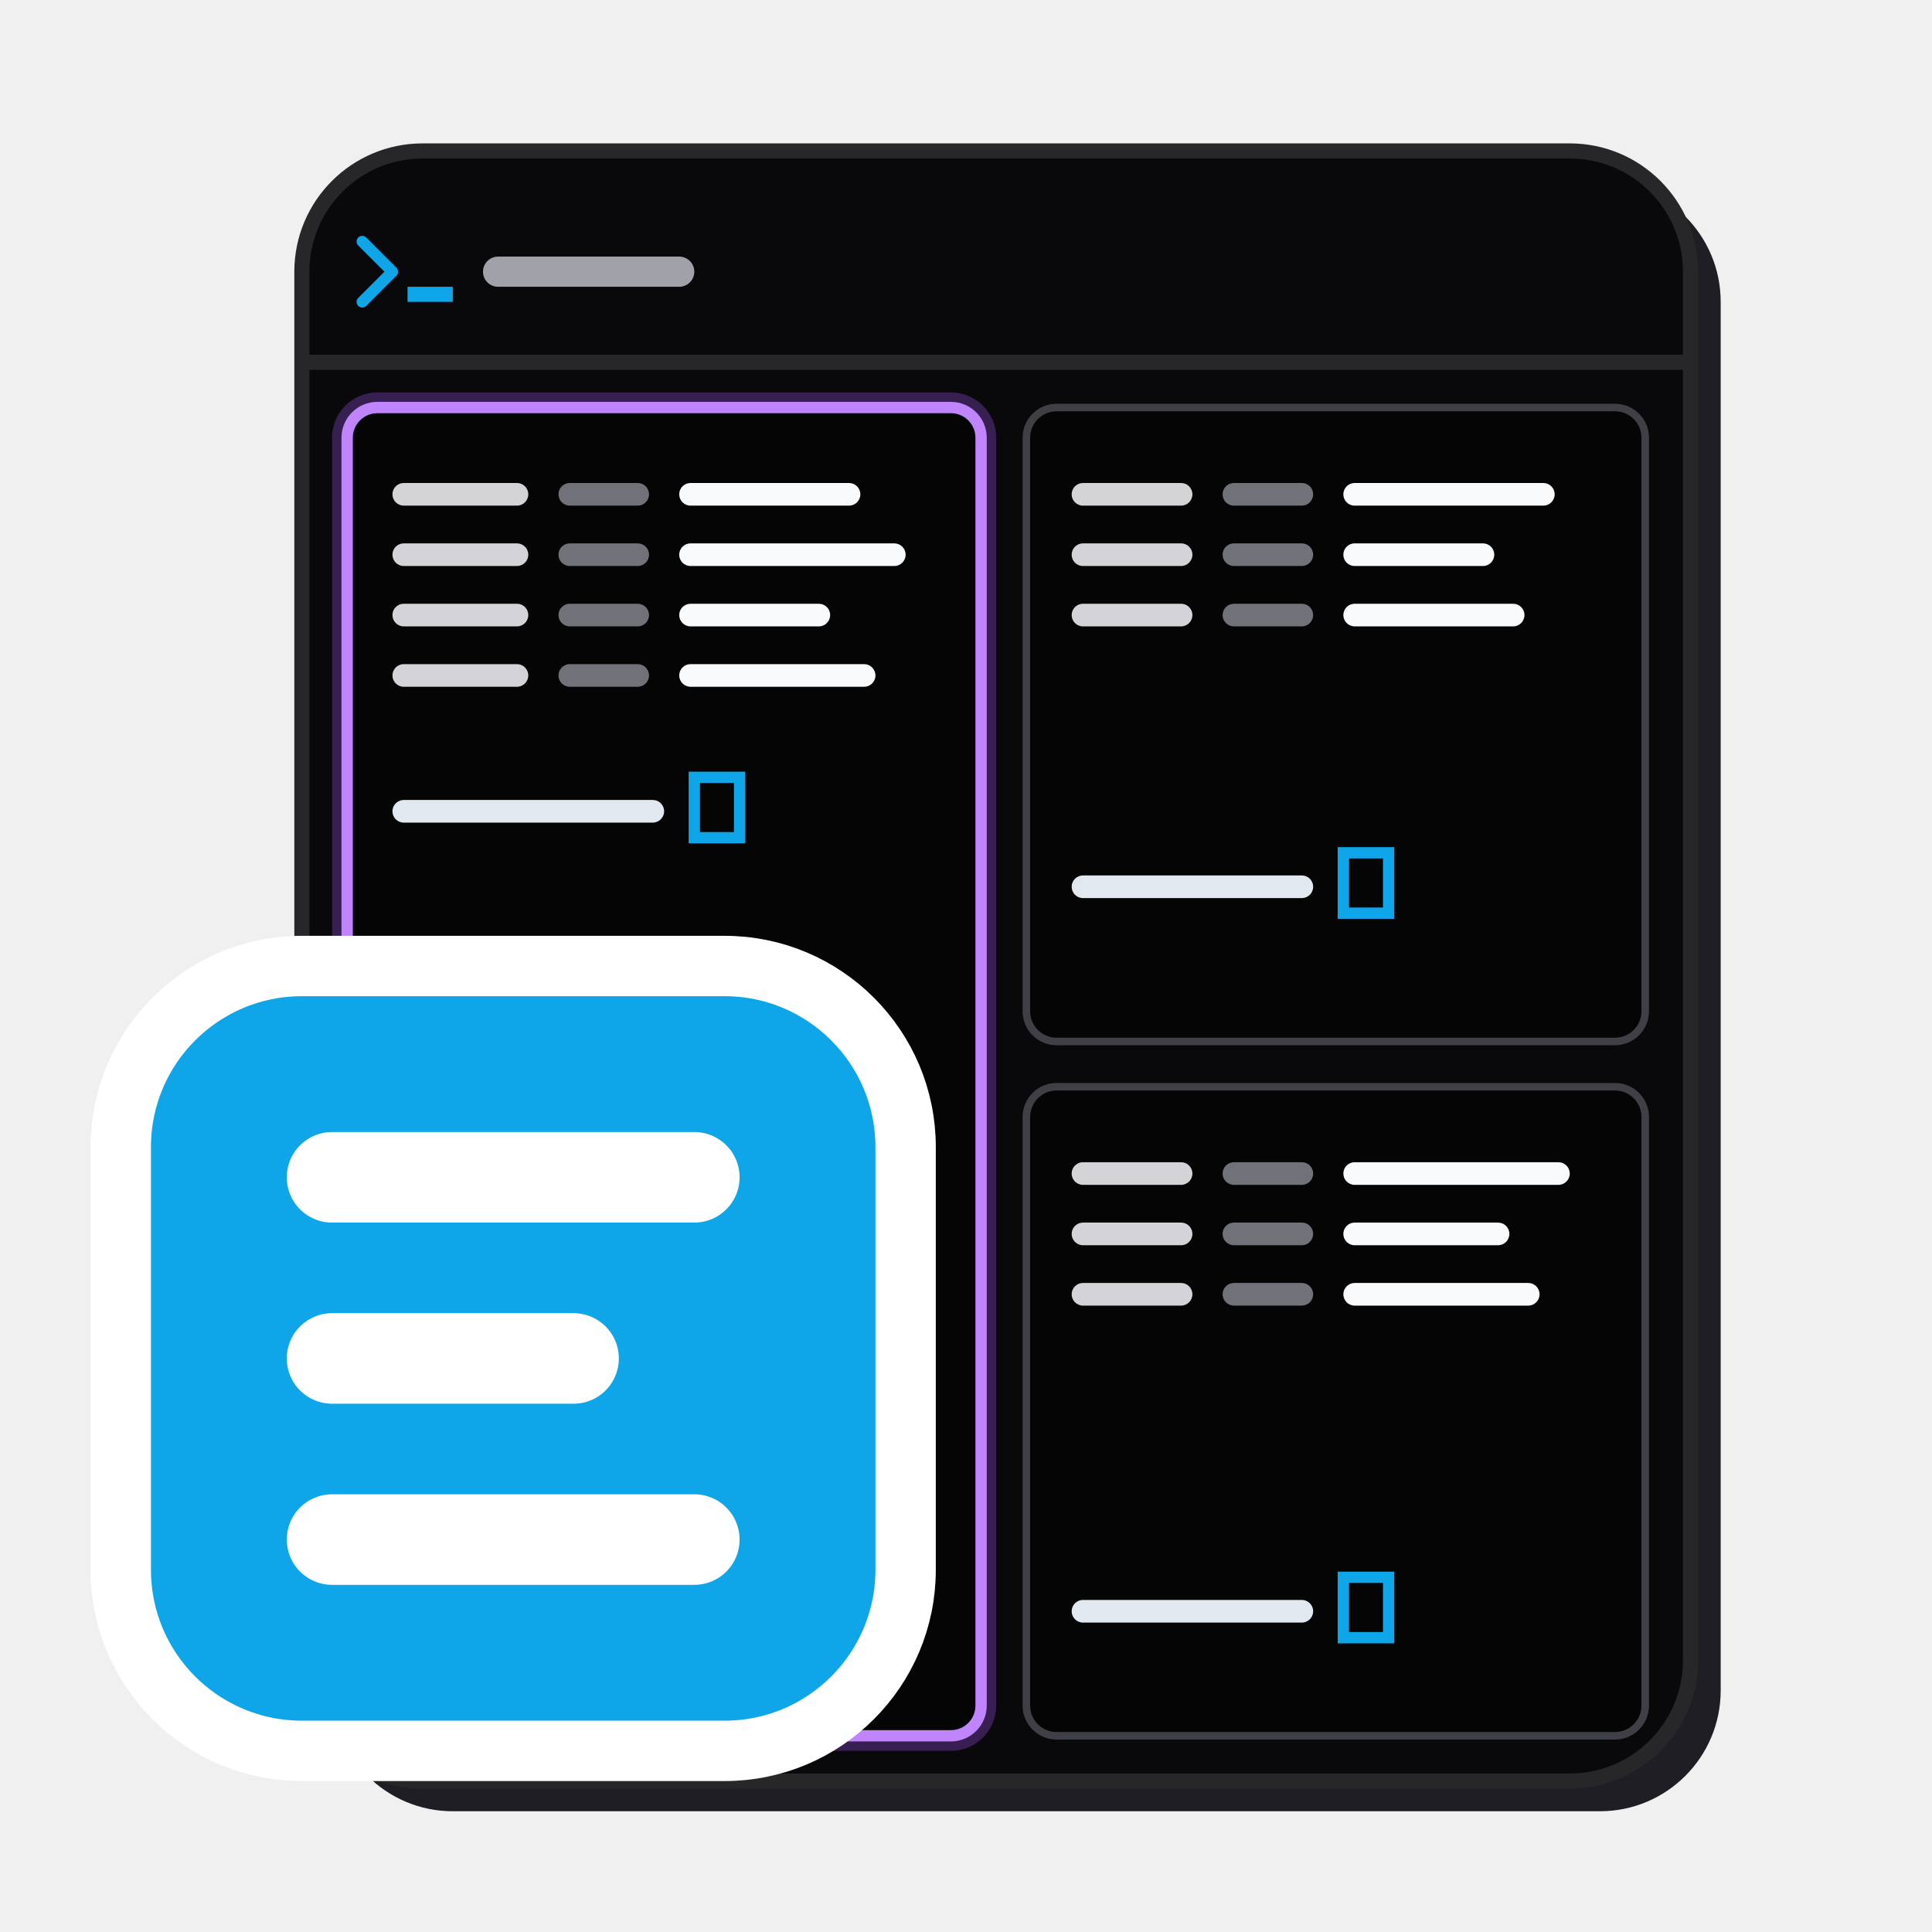
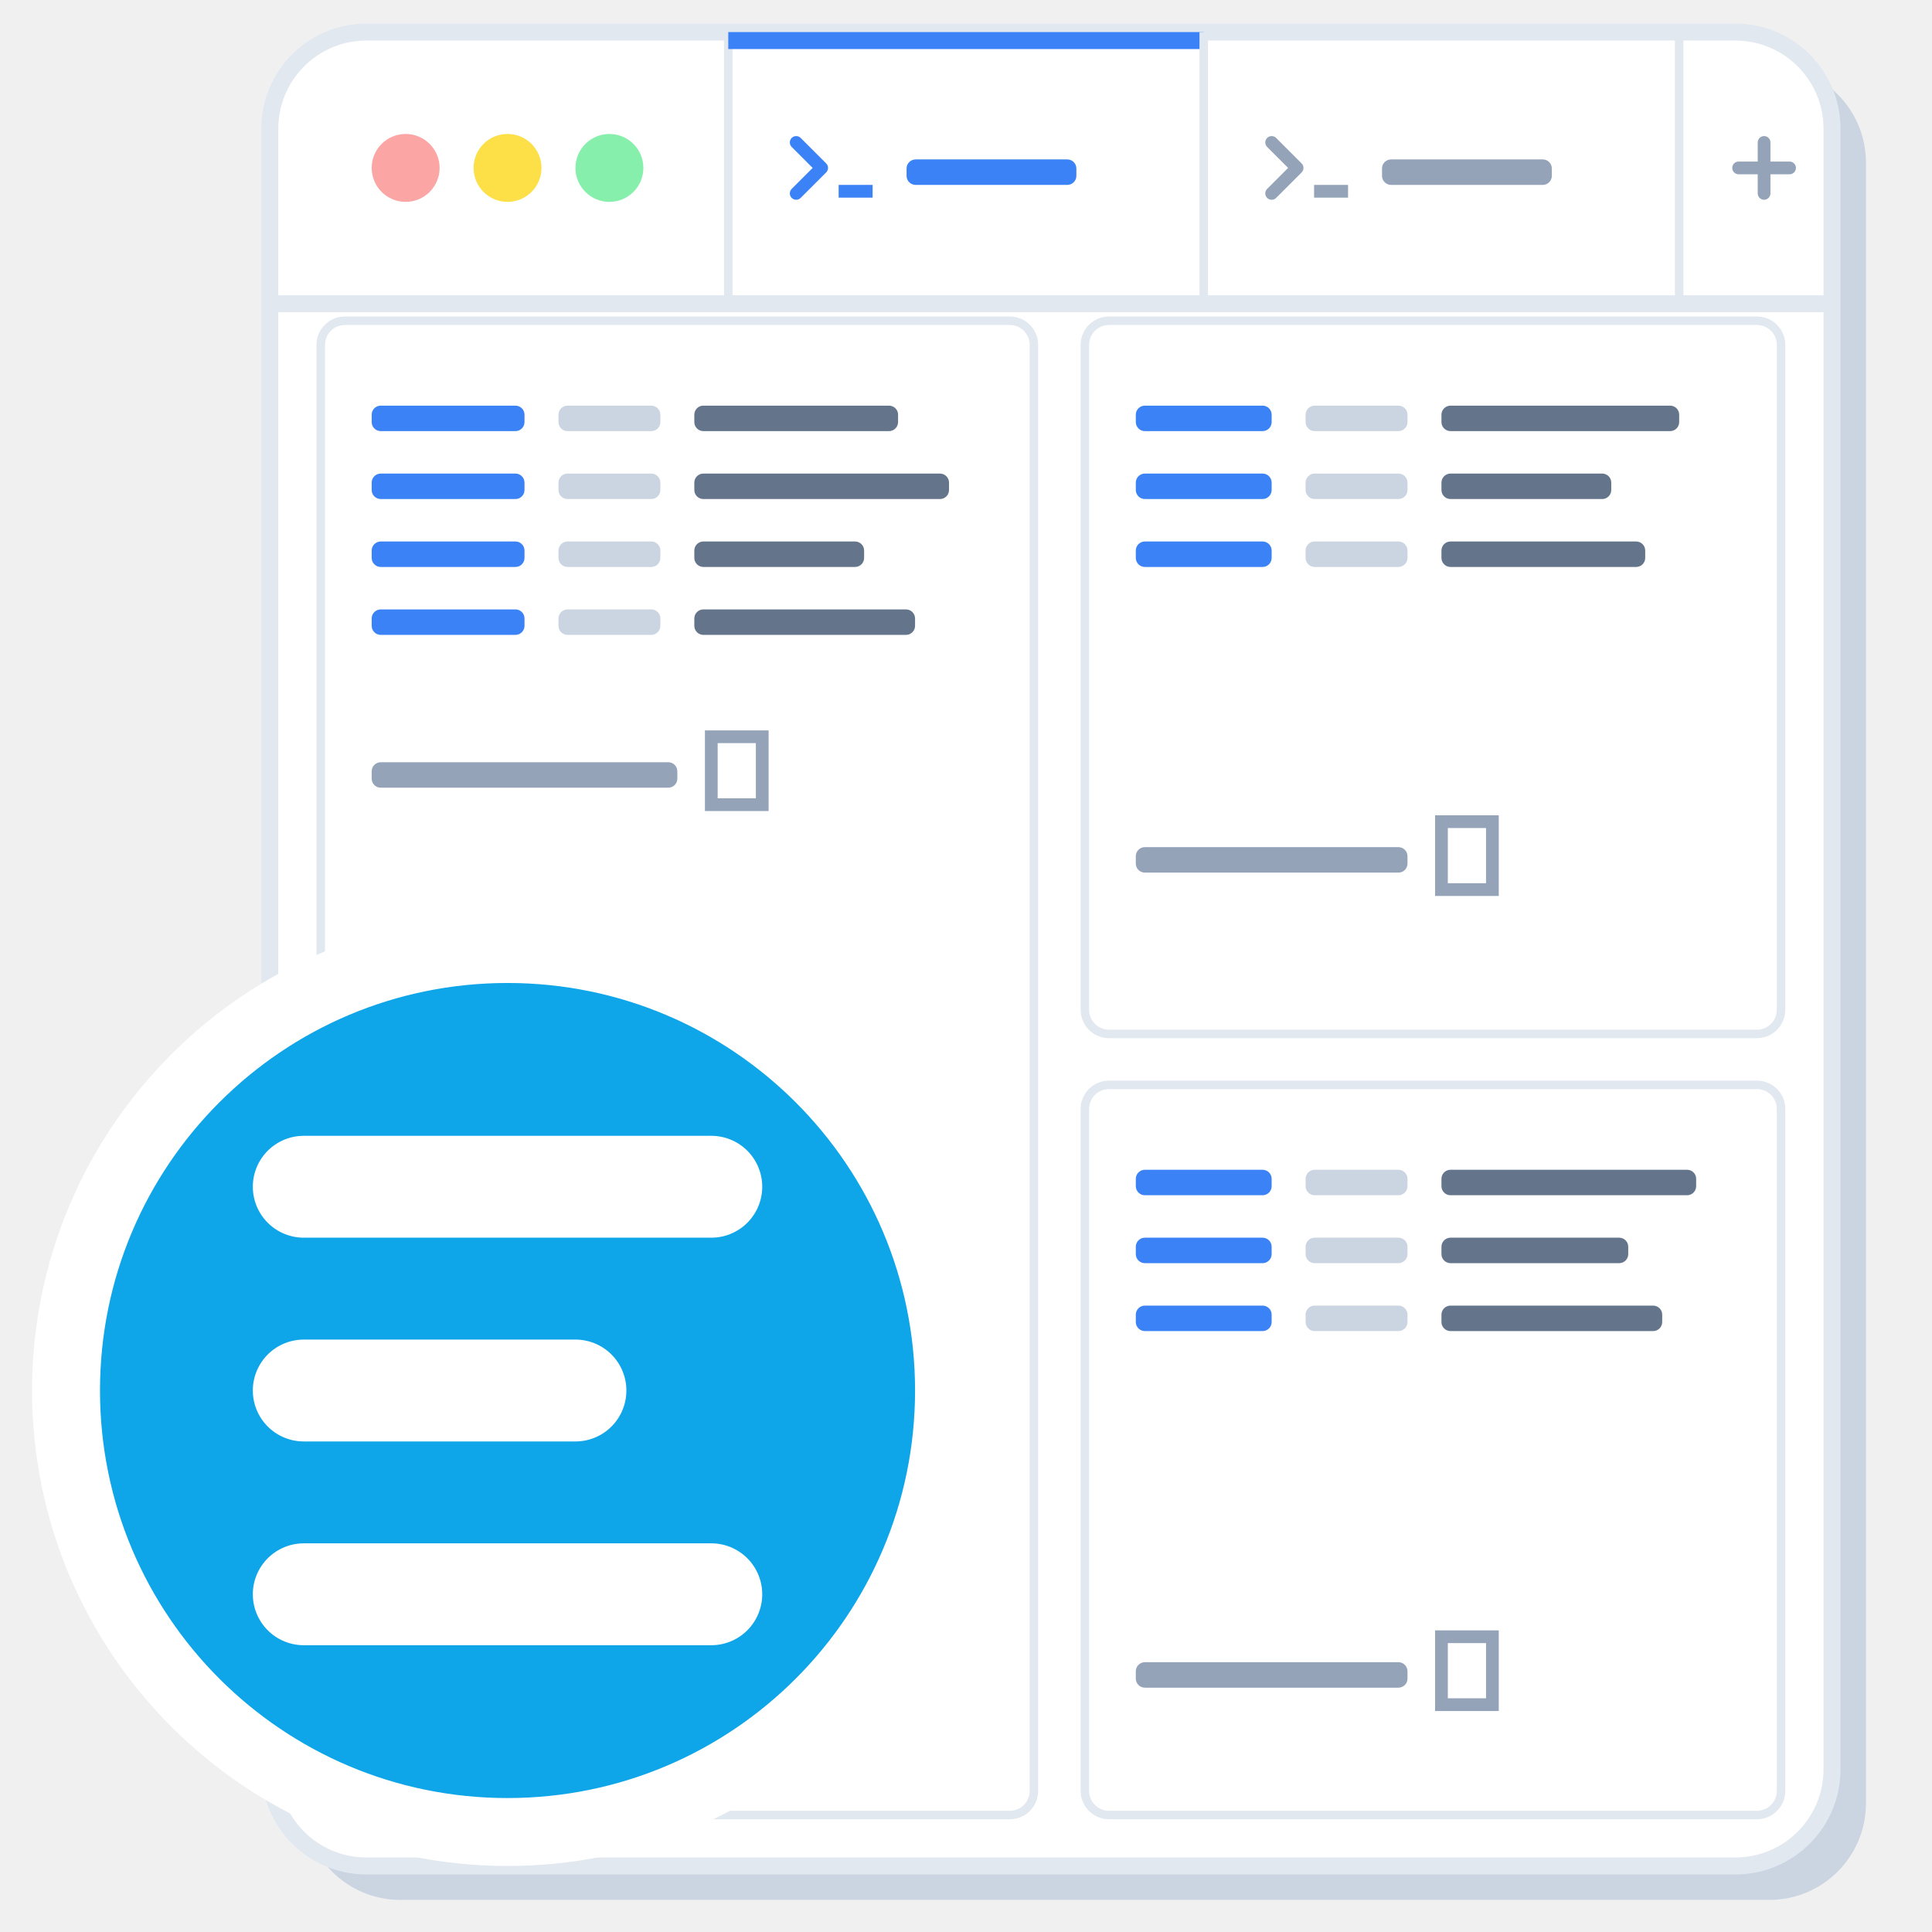
- <svg xmlns="http://www.w3.org/2000/svg" width="256" height="256" viewBox="0 0 256 256" fill="none">
-   <rect x="44" y="24" width="184" height="216" rx="16" fill="#1e1e24">
-   </rect>
-   <rect x="40" y="20" width="184" height="216" rx="16" fill="#09090b" stroke="#27272a" stroke-width="2">
-   </rect>
-   <path d="M 48 32 L 52 36 L 48 40" stroke="#0ea5e9" stroke-width="1.5" stroke-linecap="round" stroke-linejoin="round" fill="none">
-   </path>
-   <rect x="54" y="38" width="6" height="2" fill="#0ea5e9">
-   </rect>
-   <rect x="64" y="34" width="28" height="4" rx="2" fill="#a1a1aa">
-   </rect>
-   <line x1="40" y1="48" x2="224" y2="48" stroke="#27272a" stroke-width="2">
-   </line>
-   <rect x="46" y="54" width="84" height="176" rx="4" fill="none" stroke="#a855f7" stroke-width="4" opacity="0.3">
-   </rect>
-   <rect x="46" y="54" width="84" height="176" rx="4" fill="#050505" stroke="#c084fc" stroke-width="1.5">
-   </rect>
-   <rect x="136" y="54" width="82" height="84" rx="4" fill="#050505" stroke="#3f3f46" stroke-width="1">
-   </rect>
-   <rect x="136" y="144" width="82" height="86" rx="4" fill="#050505" stroke="#3f3f46" stroke-width="1">
-   </rect>
-   <rect x="52" y="64" width="18" height="3" rx="1.5" fill="#d4d4d8">
-   </rect>
-   <rect x="74" y="64" width="12" height="3" rx="1.5" fill="#71717a">
-   </rect>
-   <rect x="90" y="64" width="24" height="3" rx="1.5" fill="#f8fafc">
-   </rect>
-   <rect x="52" y="72" width="18" height="3" rx="1.5" fill="#d4d4d8">
-   </rect>
-   <rect x="74" y="72" width="12" height="3" rx="1.5" fill="#71717a">
-   </rect>
-   <rect x="90" y="72" width="30" height="3" rx="1.5" fill="#f8fafc">
-   </rect>
-   <rect x="52" y="80" width="18" height="3" rx="1.5" fill="#d4d4d8">
-   </rect>
-   <rect x="74" y="80" width="12" height="3" rx="1.5" fill="#71717a">
-   </rect>
-   <rect x="90" y="80" width="20" height="3" rx="1.5" fill="#f8fafc">
-   </rect>
-   <rect x="52" y="88" width="18" height="3" rx="1.5" fill="#d4d4d8">
-   </rect>
-   <rect x="74" y="88" width="12" height="3" rx="1.5" fill="#71717a">
-   </rect>
-   <rect x="90" y="88" width="26" height="3" rx="1.5" fill="#f8fafc">
-   </rect>
-   <rect x="52" y="106" width="36" height="3" rx="1.5" fill="#e2e8f0">
-   </rect>
-   <rect x="92" y="103" width="6" height="8" fill="none" stroke="#0ea5e9" stroke-width="1.5">
-   </rect>
-   <rect x="142" y="64" width="16" height="3" rx="1.5" fill="#d4d4d8">
-   </rect>
-   <rect x="162" y="64" width="12" height="3" rx="1.5" fill="#71717a">
-   </rect>
-   <rect x="178" y="64" width="28" height="3" rx="1.5" fill="#f8fafc">
-   </rect>
-   <rect x="142" y="72" width="16" height="3" rx="1.5" fill="#d4d4d8">
-   </rect>
-   <rect x="162" y="72" width="12" height="3" rx="1.5" fill="#71717a">
-   </rect>
-   <rect x="178" y="72" width="20" height="3" rx="1.5" fill="#f8fafc">
-   </rect>
-   <rect x="142" y="80" width="16" height="3" rx="1.5" fill="#d4d4d8">
-   </rect>
-   <rect x="162" y="80" width="12" height="3" rx="1.5" fill="#71717a">
-   </rect>
-   <rect x="178" y="80" width="24" height="3" rx="1.5" fill="#f8fafc">
-   </rect>
-   <rect x="142" y="116" width="32" height="3" rx="1.5" fill="#e2e8f0">
-   </rect>
-   <rect x="178" y="113" width="6" height="8" fill="none" stroke="#0ea5e9" stroke-width="1.5">
-   </rect>
-   <rect x="142" y="154" width="16" height="3" rx="1.5" fill="#d4d4d8">
-   </rect>
-   <rect x="162" y="154" width="12" height="3" rx="1.5" fill="#71717a">
-   </rect>
-   <rect x="178" y="154" width="30" height="3" rx="1.5" fill="#f8fafc">
-   </rect>
-   <rect x="142" y="162" width="16" height="3" rx="1.5" fill="#d4d4d8">
-   </rect>
-   <rect x="162" y="162" width="12" height="3" rx="1.5" fill="#71717a">
-   </rect>
-   <rect x="178" y="162" width="22" height="3" rx="1.5" fill="#f8fafc">
-   </rect>
-   <rect x="142" y="170" width="16" height="3" rx="1.5" fill="#d4d4d8">
-   </rect>
-   <rect x="162" y="170" width="12" height="3" rx="1.5" fill="#71717a">
-   </rect>
-   <rect x="178" y="170" width="26" height="3" rx="1.5" fill="#f8fafc">
-   </rect>
-   <rect x="142" y="212" width="32" height="3" rx="1.5" fill="#e2e8f0">
-   </rect>
-   <rect x="178" y="209" width="6" height="8" fill="none" stroke="#0ea5e9" stroke-width="1.5">
-   </rect>
-   <rect x="16" y="128" width="104" height="104" rx="24" fill="#0ea5e9" stroke="#ffffff" stroke-width="8" stroke-linejoin="round">
-   </rect>
-   <path d="M 44 156 H 92 M 44 180 H 76 M 44 204 H 92" stroke="#ffffff" stroke-width="12" stroke-linecap="round">
-   </path>
+ <svg xmlns="http://www.w3.org/2000/svg" width="100%" height="100%" viewBox="0 0 320 320" version="1.1" xml:space="preserve" style="fill-rule:evenodd;clip-rule:evenodd;">
+   <g transform="matrix(1,0,0,1,-411.5625,-20)">
+     <g transform="matrix(1.40625,0,0,1.40625,400,-2.8125)">
+       <path d="M228,35.378L228,228.622C228,234.902 222.902,240 216.622,240L55.378,240C49.098,240 44,234.902 44,228.622L44,35.378C44,29.098 49.098,24 55.378,24L216.622,24C222.902,24 228,29.098 228,35.378Z" style="fill:rgb(203,213,225);" />
+     </g>
+     <g transform="matrix(1.40625,0,0,1.40625,400,-2.8125)">
+       <path d="M224,31.378L224,224.622C224,230.902 218.902,236 212.622,236L51.378,236C45.098,236 40,230.902 40,224.622L40,31.378C40,25.098 45.098,20 51.378,20L212.622,20C218.902,20 224,25.098 224,31.378Z" style="fill:white;stroke:rgb(226,232,240);stroke-width:2px;" />
+     </g>
+     <g transform="matrix(1.40625,0,0,1.40625,400,-2.8125)">
+       <circle cx="56" cy="36" r="4" style="fill:rgb(252,165,165);" />
+     </g>
+     <g transform="matrix(1.40625,0,0,1.40625,400,-2.8125)">
+       <circle cx="68" cy="36" r="4" style="fill:rgb(253,224,71);" />
+     </g>
+     <g transform="matrix(1.40625,0,0,1.40625,400,-2.8125)">
+       <circle cx="80" cy="36" r="4" style="fill:rgb(134,239,172);" />
+     </g>
+     <g transform="matrix(1.40625,0,0,1.40625,400,-2.8125)">
+       <path d="M94,20L94,52" style="fill:none;fill-rule:nonzero;stroke:rgb(226,232,240);stroke-width:1px;" />
+     </g>
+     <g transform="matrix(1.40625,0,0,1.40625,400,-2.8125)">
+       <rect x="94" y="20" width="56" height="2" style="fill:rgb(59,130,246);" />
+     </g>
+     <g transform="matrix(1.40625,0,0,1.40625,400,-2.8125)">
+       <path d="M102,33L105,36L102,39" style="fill:none;fill-rule:nonzero;stroke:rgb(59,130,246);stroke-width:1.5px;stroke-linecap:round;stroke-linejoin:round;" />
+     </g>
+     <g transform="matrix(1.40625,0,0,1.40625,400,-2.8125)">
+       <rect x="107" y="38" width="4" height="1.5" style="fill:rgb(59,130,246);" />
+     </g>
+     <g transform="matrix(1.40625,0,0,1.40625,400,-2.8125)">
+       <path d="M135,36.067L135,36.933C135,37.522 134.522,38 133.933,38L116.067,38C115.478,38 115,37.522 115,36.933L115,36.067C115,35.478 115.478,35 116.067,35L133.933,35C134.522,35 135,35.478 135,36.067Z" style="fill:rgb(59,130,246);" />
+     </g>
+     <g transform="matrix(1.40625,0,0,1.40625,400,-2.8125)">
+       <path d="M150,20L150,52" style="fill:none;fill-rule:nonzero;stroke:rgb(226,232,240);stroke-width:1px;" />
+     </g>
+     <g transform="matrix(1.40625,0,0,1.40625,400,-2.8125)">
+       <path d="M158,33L161,36L158,39" style="fill:none;fill-rule:nonzero;stroke:rgb(148,163,184);stroke-width:1.5px;stroke-linecap:round;stroke-linejoin:round;" />
+     </g>
+     <g transform="matrix(1.40625,0,0,1.40625,400,-2.8125)">
+       <rect x="163" y="38" width="4" height="1.5" style="fill:rgb(148,163,184);" />
+     </g>
+     <g transform="matrix(1.40625,0,0,1.40625,400,-2.8125)">
+       <path d="M191,36.067L191,36.933C191,37.522 190.522,38 189.933,38L172.067,38C171.478,38 171,37.522 171,36.933L171,36.067C171,35.478 171.478,35 172.067,35L189.933,35C190.522,35 191,35.478 191,36.067Z" style="fill:rgb(148,163,184);" />
+     </g>
+     <g transform="matrix(1.40625,0,0,1.40625,400,-2.8125)">
+       <path d="M206,20L206,52" style="fill:none;fill-rule:nonzero;stroke:rgb(226,232,240);stroke-width:1px;" />
+     </g>
+     <g transform="matrix(1.40625,0,0,1.40625,400,-2.8125)">
+       <path d="M213,36L219,36M216,33L216,39" style="fill-rule:nonzero;stroke:rgb(148,163,184);stroke-width:1.5px;stroke-linecap:round;" />
+     </g>
+     <g transform="matrix(1.40625,0,0,1.40625,400,-2.8125)">
+       <path d="M40,52L224,52" style="fill:none;fill-rule:nonzero;stroke:rgb(226,232,240);stroke-width:2px;" />
+     </g>
+     <g transform="matrix(1.40625,0,0,1.40625,400,-2.8125)">
+       <path d="M130,56.844L130,227.156C130,228.725 128.725,230 127.156,230L48.844,230C47.275,230 46,228.725 46,227.156L46,56.844C46,55.275 47.275,54 48.844,54L127.156,54C128.725,54 130,55.275 130,56.844Z" style="fill:white;stroke:rgb(226,232,240);stroke-width:1px;" />
+     </g>
+     <g transform="matrix(1.40625,0,0,1.40625,400,-2.8125)">
+       <path d="M218,56.844L218,135.156C218,136.725 216.725,138 215.156,138L138.844,138C137.275,138 136,136.725 136,135.156L136,56.844C136,55.275 137.275,54 138.844,54L215.156,54C216.725,54 218,55.275 218,56.844Z" style="fill:white;stroke:rgb(226,232,240);stroke-width:1px;" />
+     </g>
+     <g transform="matrix(1.40625,0,0,1.40625,400,-2.8125)">
+       <path d="M218,146.844L218,227.156C218,228.725 216.725,230 215.156,230L138.844,230C137.275,230 136,228.725 136,227.156L136,146.844C136,145.275 137.275,144 138.844,144L215.156,144C216.725,144 218,145.275 218,146.844Z" style="fill:white;stroke:rgb(226,232,240);stroke-width:1px;" />
+     </g>
+     <g transform="matrix(1.40625,0,0,1.40625,400,-2.8125)">
+       <path d="M70,65.067L70,65.933C70,66.522 69.522,67 68.933,67L53.067,67C52.478,67 52,66.522 52,65.933L52,65.067C52,64.478 52.478,64 53.067,64L68.933,64C69.522,64 70,64.478 70,65.067Z" style="fill:rgb(59,130,246);" />
+     </g>
+     <g transform="matrix(1.40625,0,0,1.40625,400,-2.8125)">
+       <path d="M86,65.067L86,65.933C86,66.522 85.522,67 84.933,67L75.067,67C74.478,67 74,66.522 74,65.933L74,65.067C74,64.478 74.478,64 75.067,64L84.933,64C85.522,64 86,64.478 86,65.067Z" style="fill:rgb(203,213,225);" />
+     </g>
+     <g transform="matrix(1.40625,0,0,1.40625,400,-2.8125)">
+       <path d="M114,65.067L114,65.933C114,66.522 113.522,67 112.933,67L91.067,67C90.478,67 90,66.522 90,65.933L90,65.067C90,64.478 90.478,64 91.067,64L112.933,64C113.522,64 114,64.478 114,65.067Z" style="fill:rgb(100,116,139);" />
+     </g>
+     <g transform="matrix(1.40625,0,0,1.40625,400,-2.8125)">
+       <path d="M70,73.067L70,73.933C70,74.522 69.522,75 68.933,75L53.067,75C52.478,75 52,74.522 52,73.933L52,73.067C52,72.478 52.478,72 53.067,72L68.933,72C69.522,72 70,72.478 70,73.067Z" style="fill:rgb(59,130,246);" />
+     </g>
+     <g transform="matrix(1.40625,0,0,1.40625,400,-2.8125)">
+       <path d="M86,73.067L86,73.933C86,74.522 85.522,75 84.933,75L75.067,75C74.478,75 74,74.522 74,73.933L74,73.067C74,72.478 74.478,72 75.067,72L84.933,72C85.522,72 86,72.478 86,73.067Z" style="fill:rgb(203,213,225);" />
+     </g>
+     <g transform="matrix(1.40625,0,0,1.40625,400,-2.8125)">
+       <path d="M120,73.067L120,73.933C120,74.522 119.522,75 118.933,75L91.067,75C90.478,75 90,74.522 90,73.933L90,73.067C90,72.478 90.478,72 91.067,72L118.933,72C119.522,72 120,72.478 120,73.067Z" style="fill:rgb(100,116,139);" />
+     </g>
+     <g transform="matrix(1.40625,0,0,1.40625,400,-2.8125)">
+       <path d="M70,81.067L70,81.933C70,82.522 69.522,83 68.933,83L53.067,83C52.478,83 52,82.522 52,81.933L52,81.067C52,80.478 52.478,80 53.067,80L68.933,80C69.522,80 70,80.478 70,81.067Z" style="fill:rgb(59,130,246);" />
+     </g>
+     <g transform="matrix(1.40625,0,0,1.40625,400,-2.8125)">
+       <path d="M86,81.067L86,81.933C86,82.522 85.522,83 84.933,83L75.067,83C74.478,83 74,82.522 74,81.933L74,81.067C74,80.478 74.478,80 75.067,80L84.933,80C85.522,80 86,80.478 86,81.067Z" style="fill:rgb(203,213,225);" />
+     </g>
+     <g transform="matrix(1.40625,0,0,1.40625,400,-2.8125)">
+       <path d="M110,81.067L110,81.933C110,82.522 109.522,83 108.933,83L91.067,83C90.478,83 90,82.522 90,81.933L90,81.067C90,80.478 90.478,80 91.067,80L108.933,80C109.522,80 110,80.478 110,81.067Z" style="fill:rgb(100,116,139);" />
+     </g>
+     <g transform="matrix(1.40625,0,0,1.40625,400,-2.8125)">
+       <path d="M70,89.067L70,89.933C70,90.522 69.522,91 68.933,91L53.067,91C52.478,91 52,90.522 52,89.933L52,89.067C52,88.478 52.478,88 53.067,88L68.933,88C69.522,88 70,88.478 70,89.067Z" style="fill:rgb(59,130,246);" />
+     </g>
+     <g transform="matrix(1.40625,0,0,1.40625,400,-2.8125)">
+       <path d="M86,89.067L86,89.933C86,90.522 85.522,91 84.933,91L75.067,91C74.478,91 74,90.522 74,89.933L74,89.067C74,88.478 74.478,88 75.067,88L84.933,88C85.522,88 86,88.478 86,89.067Z" style="fill:rgb(203,213,225);" />
+     </g>
+     <g transform="matrix(1.40625,0,0,1.40625,400,-2.8125)">
+       <path d="M116,89.067L116,89.933C116,90.522 115.522,91 114.933,91L91.067,91C90.478,91 90,90.522 90,89.933L90,89.067C90,88.478 90.478,88 91.067,88L114.933,88C115.522,88 116,88.478 116,89.067Z" style="fill:rgb(100,116,139);" />
+     </g>
+     <g transform="matrix(1.40625,0,0,1.40625,400,-2.8125)">
+       <path d="M88,107.067L88,107.933C88,108.522 87.522,109 86.933,109L53.067,109C52.478,109 52,108.522 52,107.933L52,107.067C52,106.478 52.478,106 53.067,106L86.933,106C87.522,106 88,106.478 88,107.067Z" style="fill:rgb(148,163,184);" />
+     </g>
+     <g transform="matrix(1.40625,0,0,1.40625,400,-2.8125)">
+       <rect x="92" y="103" width="6" height="8" style="fill:none;stroke:rgb(148,163,184);stroke-width:1.5px;" />
+     </g>
+     <g transform="matrix(1.40625,0,0,1.40625,400,-2.8125)">
+       <path d="M158,65.067L158,65.933C158,66.522 157.522,67 156.933,67L143.067,67C142.478,67 142,66.522 142,65.933L142,65.067C142,64.478 142.478,64 143.067,64L156.933,64C157.522,64 158,64.478 158,65.067Z" style="fill:rgb(59,130,246);" />
+     </g>
+     <g transform="matrix(1.40625,0,0,1.40625,400,-2.8125)">
+       <path d="M174,65.067L174,65.933C174,66.522 173.522,67 172.933,67L163.067,67C162.478,67 162,66.522 162,65.933L162,65.067C162,64.478 162.478,64 163.067,64L172.933,64C173.522,64 174,64.478 174,65.067Z" style="fill:rgb(203,213,225);" />
+     </g>
+     <g transform="matrix(1.40625,0,0,1.40625,400,-2.8125)">
+       <path d="M206,65.067L206,65.933C206,66.522 205.522,67 204.933,67L179.067,67C178.478,67 178,66.522 178,65.933L178,65.067C178,64.478 178.478,64 179.067,64L204.933,64C205.522,64 206,64.478 206,65.067Z" style="fill:rgb(100,116,139);" />
+     </g>
+     <g transform="matrix(1.40625,0,0,1.40625,400,-2.8125)">
+       <path d="M158,73.067L158,73.933C158,74.522 157.522,75 156.933,75L143.067,75C142.478,75 142,74.522 142,73.933L142,73.067C142,72.478 142.478,72 143.067,72L156.933,72C157.522,72 158,72.478 158,73.067Z" style="fill:rgb(59,130,246);" />
+     </g>
+     <g transform="matrix(1.40625,0,0,1.40625,400,-2.8125)">
+       <path d="M174,73.067L174,73.933C174,74.522 173.522,75 172.933,75L163.067,75C162.478,75 162,74.522 162,73.933L162,73.067C162,72.478 162.478,72 163.067,72L172.933,72C173.522,72 174,72.478 174,73.067Z" style="fill:rgb(203,213,225);" />
+     </g>
+     <g transform="matrix(1.40625,0,0,1.40625,400,-2.8125)">
+       <path d="M198,73.067L198,73.933C198,74.522 197.522,75 196.933,75L179.067,75C178.478,75 178,74.522 178,73.933L178,73.067C178,72.478 178.478,72 179.067,72L196.933,72C197.522,72 198,72.478 198,73.067Z" style="fill:rgb(100,116,139);" />
+     </g>
+     <g transform="matrix(1.40625,0,0,1.40625,400,-2.8125)">
+       <path d="M158,81.067L158,81.933C158,82.522 157.522,83 156.933,83L143.067,83C142.478,83 142,82.522 142,81.933L142,81.067C142,80.478 142.478,80 143.067,80L156.933,80C157.522,80 158,80.478 158,81.067Z" style="fill:rgb(59,130,246);" />
+     </g>
+     <g transform="matrix(1.40625,0,0,1.40625,400,-2.8125)">
+       <path d="M174,81.067L174,81.933C174,82.522 173.522,83 172.933,83L163.067,83C162.478,83 162,82.522 162,81.933L162,81.067C162,80.478 162.478,80 163.067,80L172.933,80C173.522,80 174,80.478 174,81.067Z" style="fill:rgb(203,213,225);" />
+     </g>
+     <g transform="matrix(1.40625,0,0,1.40625,400,-2.8125)">
+       <path d="M202,81.067L202,81.933C202,82.522 201.522,83 200.933,83L179.067,83C178.478,83 178,82.522 178,81.933L178,81.067C178,80.478 178.478,80 179.067,80L200.933,80C201.522,80 202,80.478 202,81.067Z" style="fill:rgb(100,116,139);" />
+     </g>
+     <g transform="matrix(1.40625,0,0,1.40625,400,-2.8125)">
+       <path d="M174,117.067L174,117.933C174,118.522 173.522,119 172.933,119L143.067,119C142.478,119 142,118.522 142,117.933L142,117.067C142,116.478 142.478,116 143.067,116L172.933,116C173.522,116 174,116.478 174,117.067Z" style="fill:rgb(148,163,184);" />
+     </g>
+     <g transform="matrix(1.40625,0,0,1.40625,400,-2.8125)">
+       <rect x="178" y="113" width="6" height="8" style="fill:none;stroke:rgb(148,163,184);stroke-width:1.5px;" />
+     </g>
+     <g transform="matrix(1.40625,0,0,1.40625,400,-2.8125)">
+       <path d="M158,155.067L158,155.933C158,156.522 157.522,157 156.933,157L143.067,157C142.478,157 142,156.522 142,155.933L142,155.067C142,154.478 142.478,154 143.067,154L156.933,154C157.522,154 158,154.478 158,155.067Z" style="fill:rgb(59,130,246);" />
+     </g>
+     <g transform="matrix(1.40625,0,0,1.40625,400,-2.8125)">
+       <path d="M174,155.067L174,155.933C174,156.522 173.522,157 172.933,157L163.067,157C162.478,157 162,156.522 162,155.933L162,155.067C162,154.478 162.478,154 163.067,154L172.933,154C173.522,154 174,154.478 174,155.067Z" style="fill:rgb(203,213,225);" />
+     </g>
+     <g transform="matrix(1.40625,0,0,1.40625,400,-2.8125)">
+       <path d="M208,155.067L208,155.933C208,156.522 207.522,157 206.933,157L179.067,157C178.478,157 178,156.522 178,155.933L178,155.067C178,154.478 178.478,154 179.067,154L206.933,154C207.522,154 208,154.478 208,155.067Z" style="fill:rgb(100,116,139);" />
+     </g>
+     <g transform="matrix(1.40625,0,0,1.40625,400,-2.8125)">
+       <path d="M158,163.067L158,163.933C158,164.522 157.522,165 156.933,165L143.067,165C142.478,165 142,164.522 142,163.933L142,163.067C142,162.478 142.478,162 143.067,162L156.933,162C157.522,162 158,162.478 158,163.067Z" style="fill:rgb(59,130,246);" />
+     </g>
+     <g transform="matrix(1.40625,0,0,1.40625,400,-2.8125)">
+       <path d="M174,163.067L174,163.933C174,164.522 173.522,165 172.933,165L163.067,165C162.478,165 162,164.522 162,163.933L162,163.067C162,162.478 162.478,162 163.067,162L172.933,162C173.522,162 174,162.478 174,163.067Z" style="fill:rgb(203,213,225);" />
+     </g>
+     <g transform="matrix(1.40625,0,0,1.40625,400,-2.8125)">
+       <path d="M200,163.067L200,163.933C200,164.522 199.522,165 198.933,165L179.067,165C178.478,165 178,164.522 178,163.933L178,163.067C178,162.478 178.478,162 179.067,162L198.933,162C199.522,162 200,162.478 200,163.067Z" style="fill:rgb(100,116,139);" />
+     </g>
+     <g transform="matrix(1.40625,0,0,1.40625,400,-2.8125)">
+       <path d="M158,171.067L158,171.933C158,172.522 157.522,173 156.933,173L143.067,173C142.478,173 142,172.522 142,171.933L142,171.067C142,170.478 142.478,170 143.067,170L156.933,170C157.522,170 158,170.478 158,171.067Z" style="fill:rgb(59,130,246);" />
+     </g>
+     <g transform="matrix(1.40625,0,0,1.40625,400,-2.8125)">
+       <path d="M174,171.067L174,171.933C174,172.522 173.522,173 172.933,173L163.067,173C162.478,173 162,172.522 162,171.933L162,171.067C162,170.478 162.478,170 163.067,170L172.933,170C173.522,170 174,170.478 174,171.067Z" style="fill:rgb(203,213,225);" />
+     </g>
+     <g transform="matrix(1.40625,0,0,1.40625,400,-2.8125)">
+       <path d="M204,171.067L204,171.933C204,172.522 203.522,173 202.933,173L179.067,173C178.478,173 178,172.522 178,171.933L178,171.067C178,170.478 178.478,170 179.067,170L202.933,170C203.522,170 204,170.478 204,171.067Z" style="fill:rgb(100,116,139);" />
+     </g>
+     <g transform="matrix(1.40625,0,0,1.40625,400,-2.8125)">
+       <path d="M174,213.067L174,213.933C174,214.522 173.522,215 172.933,215L143.067,215C142.478,215 142,214.522 142,213.933L142,213.067C142,212.478 142.478,212 143.067,212L172.933,212C173.522,212 174,212.478 174,213.067Z" style="fill:rgb(148,163,184);" />
+     </g>
+     <g transform="matrix(1.40625,0,0,1.40625,400,-2.8125)">
+       <rect x="178" y="209" width="6" height="8" style="fill:none;stroke:rgb(148,163,184);stroke-width:1.5px;" />
+     </g>
+     <g transform="matrix(1.40625,0,0,1.40625,400,-2.8125)">
+       <circle cx="68" cy="180" r="52" style="fill:rgb(14,165,233);stroke:white;stroke-width:8px;" />
+     </g>
+     <g transform="matrix(1.40625,0,0,1.40625,400,-2.8125)">
+       <path d="M44,156L92,156M44,180L76,180M44,204L92,204" style="fill-rule:nonzero;stroke:white;stroke-width:12px;stroke-linecap:round;" />
+     </g>
+   </g>
</svg>
